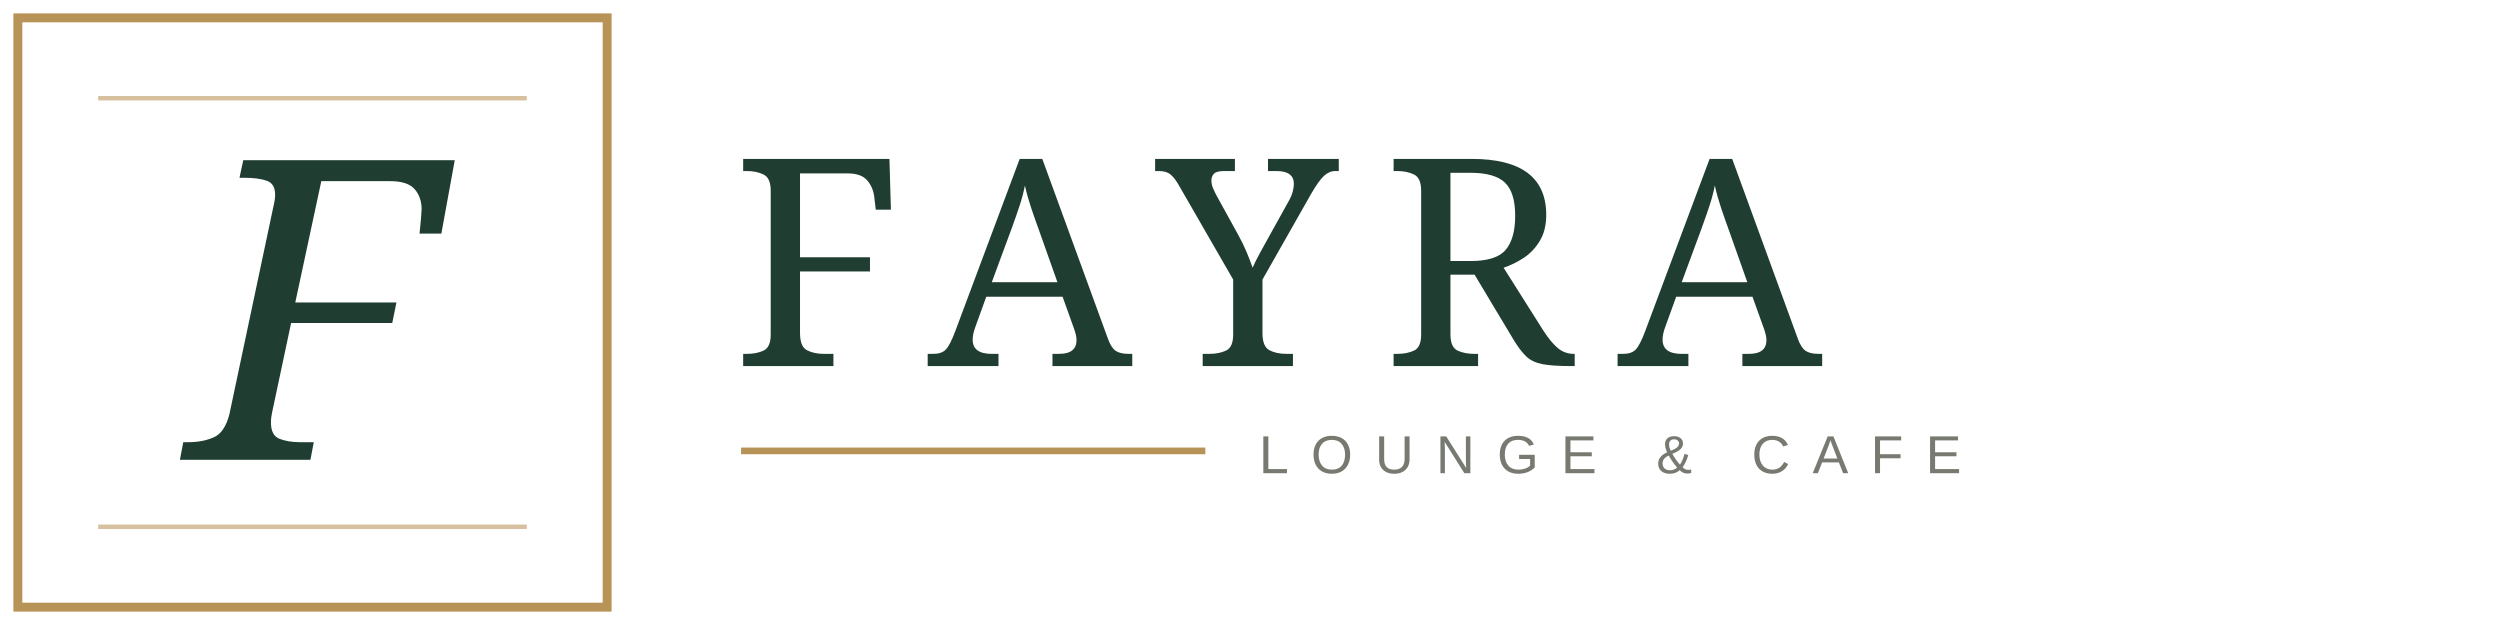
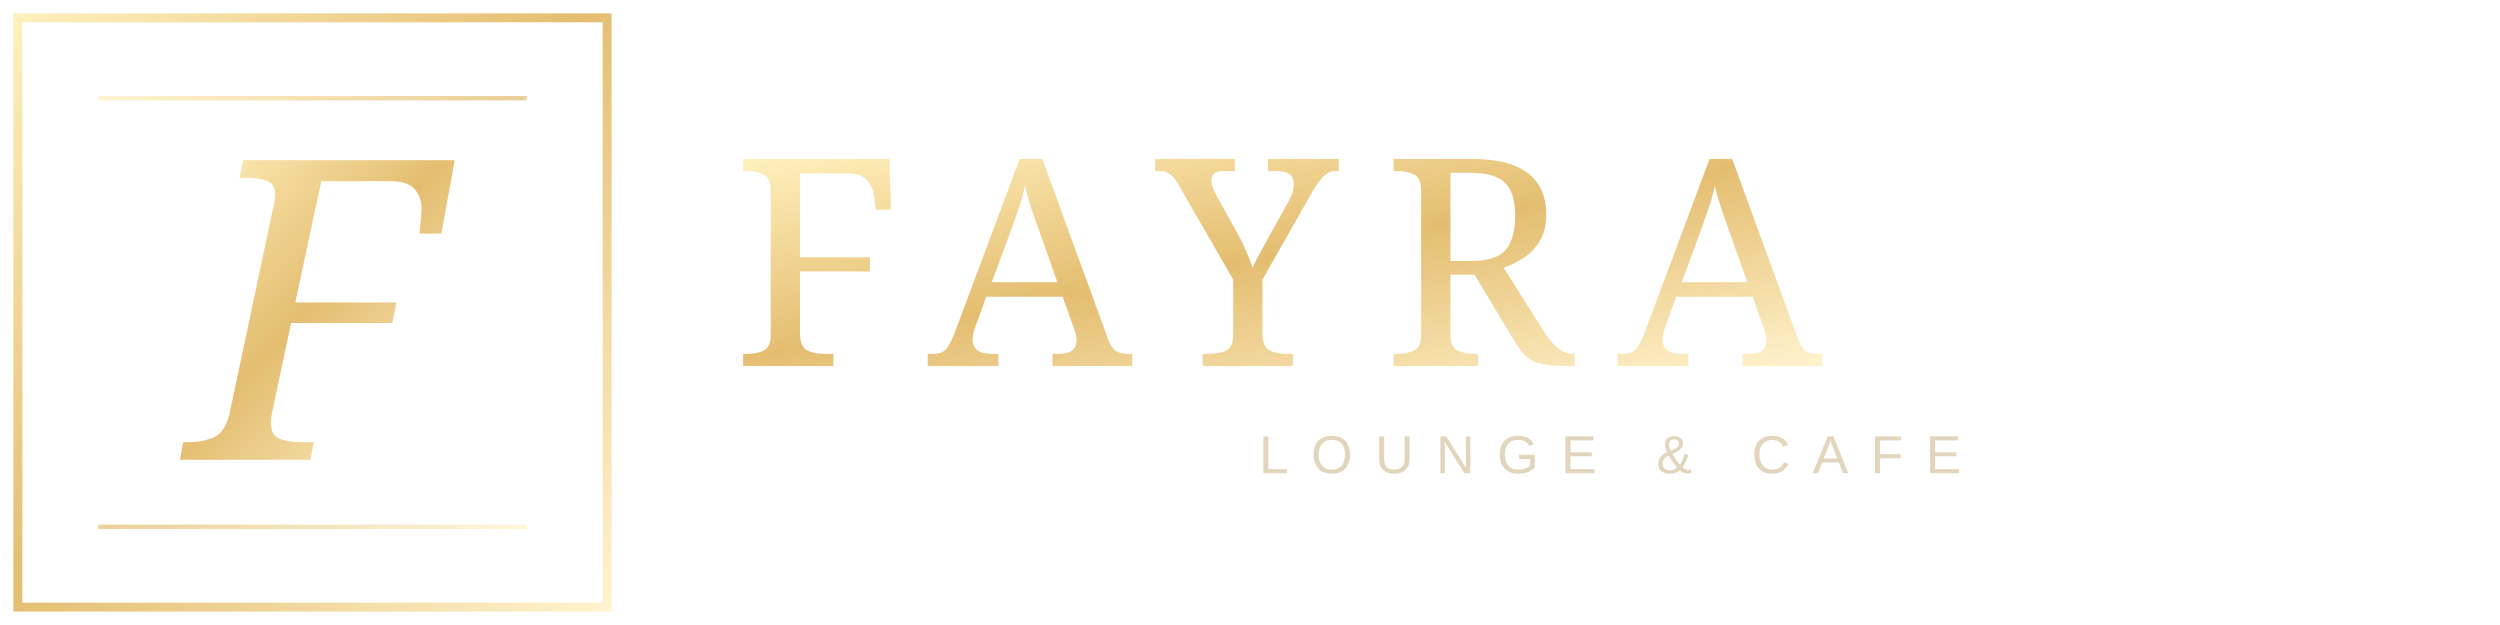
<svg xmlns="http://www.w3.org/2000/svg" viewBox="0 0 560 140" role="img" aria-labelledby="title">
-   <rect x="4" y="4" width="132" height="132" fill="none" stroke="#b89357" stroke-width="2" />
-   <path d="M22 22h96M22 118h96" fill="none" stroke="#b89357" stroke-width="1" opacity=".58" />
-   <text x="70" y="103" fill="#203d32" font-family="Georgia,serif" font-size="94" font-style="italic" text-anchor="middle">F</text>
-   <text x="164" y="82" fill="#203d32" font-family="Georgia,serif" font-size="65" letter-spacing="10">FAYRA</text>
-   <path d="M166 101h104" fill="none" stroke="#b89357" stroke-width="1.5" />
-   <text x="282" y="106" fill="#777a70" font-family="Arial,sans-serif" font-size="12" letter-spacing="5">LOUNGE &amp; CAFE</text>
+   <defs>
+     <linearGradient id="gold" x1="0" x2="1" y1="0" y2="1">
+       <stop offset="0" stop-color="#fff0bd" />
+       <stop offset=".48" stop-color="#e4bd70" />
+       <stop offset="1" stop-color="#fff3cd" />
+     </linearGradient>
+   </defs>
+   <rect x="4" y="4" width="132" height="132" fill="none" stroke="url(#gold)" stroke-width="2" />
+   <path d="M22 22h96M22 118h96" fill="none" stroke="url(#gold)" stroke-width="1" opacity=".72" />
+   <text x="70" y="103" fill="url(#gold)" font-family="Georgia,serif" font-size="94" font-style="italic" text-anchor="middle">F</text>
+   <text x="164" y="82" fill="url(#gold)" font-family="Georgia,serif" font-size="65" letter-spacing="10">FAYRA</text>
+   <path d="M166 101h104" fill="none" stroke="url(#gold)" stroke-width="1.5" />
+   <text x="282" y="106" fill="#e1d5bc" font-family="Arial,sans-serif" font-size="12" letter-spacing="5">LOUNGE &amp; CAFE</text>
</svg>
